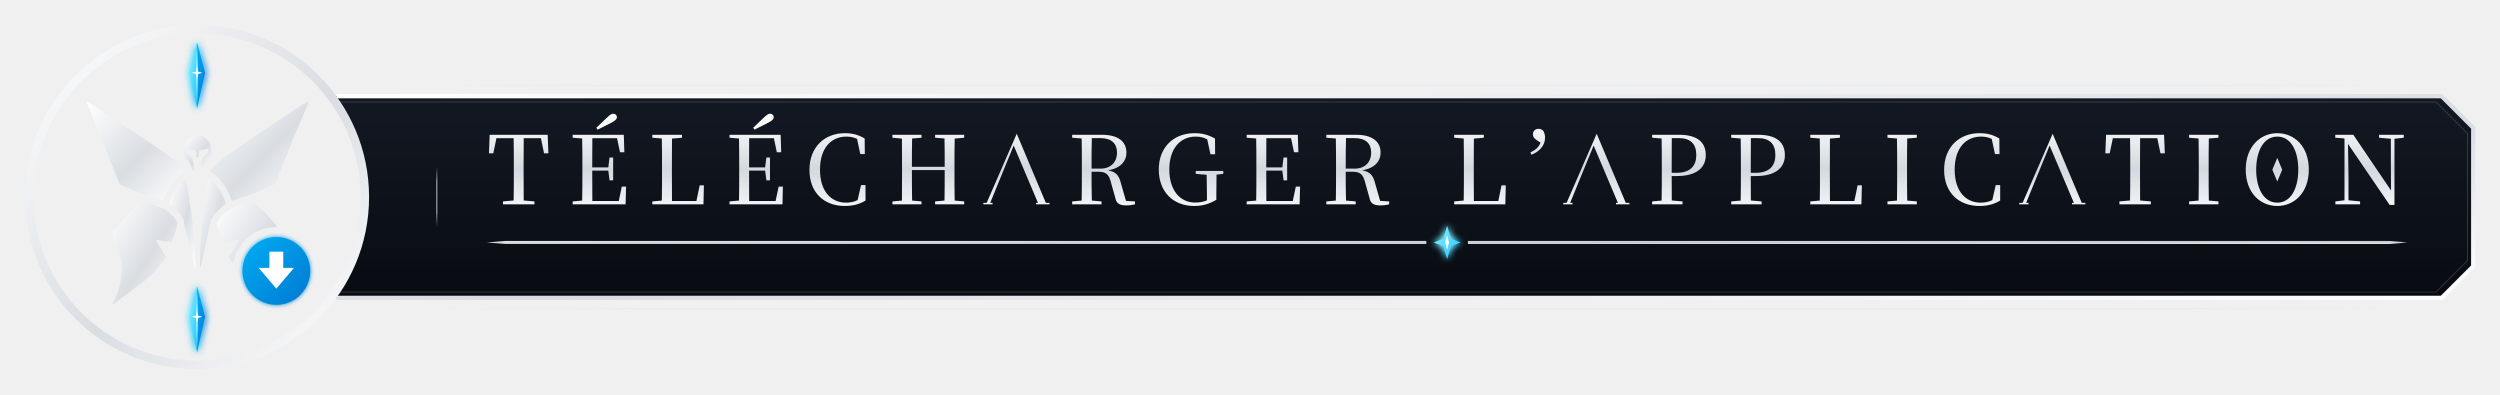
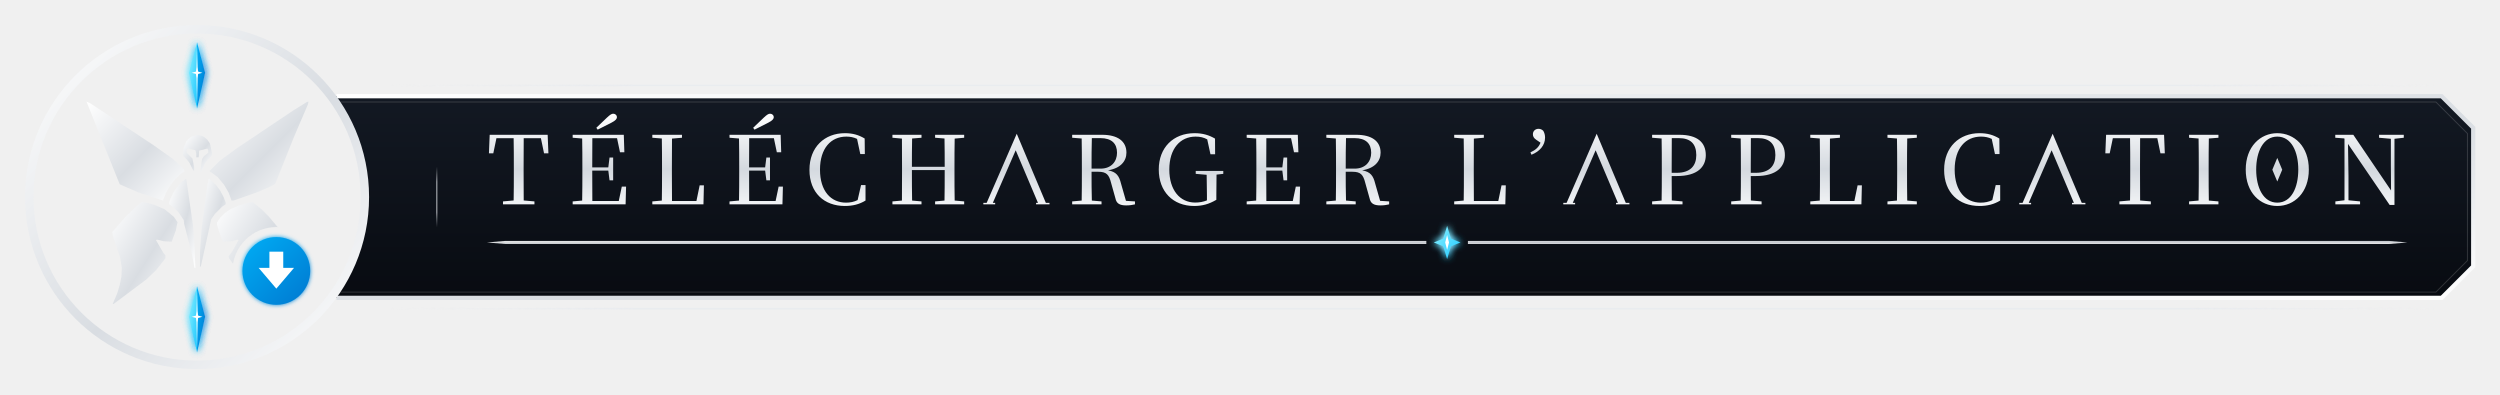
<svg xmlns="http://www.w3.org/2000/svg" viewBox="0 0 6496 1024" role="img" aria-labelledby="fa-actions-bouton-telecharger-t">
  <defs>
    <linearGradient id="fa-actions-bouton-telecharger-silver" x1="0" y1="0" x2="1" y2="1">
      <stop offset="0" stop-color="#ffffff" />
      <stop offset="0.55" stop-color="#d9dde2" />
      <stop offset="1" stop-color="#ffffff" />
    </linearGradient>
    <linearGradient id="fa-actions-bouton-telecharger-silverText" x1="0" y1="0" x2="0" y2="1">
      <stop offset="0" stop-color="#ffffff" />
      <stop offset="0.6" stop-color="#d4d9df" />
      <stop offset="1" stop-color="#f2f4f6" />
    </linearGradient>
    <linearGradient id="fa-actions-bouton-telecharger-cyanL" x1="0" y1="0" x2="1" y2="1">
      <stop offset="0" stop-color="#8ff3ff" />
      <stop offset="1" stop-color="#1cc6ff" />
    </linearGradient>
    <linearGradient id="fa-actions-bouton-telecharger-cyanR" x1="0" y1="0" x2="1" y2="1">
      <stop offset="0" stop-color="#00aef5" />
      <stop offset="1" stop-color="#0078d0" />
    </linearGradient>
    <linearGradient id="fa-actions-bouton-telecharger-plateFill" x1="0" y1="0" x2="0" y2="1">
      <stop offset="0" stop-color="#131923" />
      <stop offset="1" stop-color="#080b11" />
    </linearGradient>
    <linearGradient id="fa-actions-bouton-telecharger-fadeH" x1="0" y1="0" x2="1" y2="0">
      <stop offset="0" stop-color="#e8ebef" stop-opacity="0" />
      <stop offset="0.12" stop-color="#e8ebef" stop-opacity="0.85" />
      <stop offset="0.88" stop-color="#e8ebef" stop-opacity="0.85" />
      <stop offset="1" stop-color="#e8ebef" stop-opacity="0" />
    </linearGradient>
    <linearGradient id="fa-actions-bouton-telecharger-fadeV" x1="0" y1="0" x2="0" y2="1">
      <stop offset="0" stop-color="#e8ebef" stop-opacity="0" />
      <stop offset="0.25" stop-color="#e8ebef" stop-opacity="0.7" />
      <stop offset="0.75" stop-color="#e8ebef" stop-opacity="0.7" />
      <stop offset="1" stop-color="#e8ebef" stop-opacity="0" />
    </linearGradient>
    <filter id="fa-actions-bouton-telecharger-glow" x="-100%" y="-30%" width="300%" height="160%">
      <feGaussianBlur stdDeviation="9" result="b" />
      <feMerge>
        <feMergeNode in="b" />
        <feMergeNode in="b" />
        <feMergeNode in="SourceGraphic" />
      </feMerge>
    </filter>
    <filter id="fa-actions-bouton-telecharger-glowSoft" x="-50%" y="-50%" width="200%" height="200%">
      <feGaussianBlur stdDeviation="6" result="b" />
      <feMerge>
        <feMergeNode in="b" />
        <feMergeNode in="SourceGraphic" />
      </feMerge>
    </filter>
    <filter id="fa-actions-bouton-telecharger-glowStar" x="-100%" y="-100%" width="300%" height="300%">
      <feGaussianBlur stdDeviation="9" result="b" />
      <feMerge>
        <feMergeNode in="b" />
        <feMergeNode in="b" />
        <feMergeNode in="SourceGraphic" />
      </feMerge>
    </filter>
    <mask id="fa-actions-bouton-telecharger-mBadge" maskUnits="userSpaceOnUse" x="-700" y="-700" width="2400" height="2400">
      <rect x="-700" y="-700" width="2400" height="2400" fill="#fff" />
      <circle cx="718" cy="704" r="114" fill="#000" />
    </mask>
  </defs>
  <g shape-rendering="geometricPrecision">
    <rect x="1010" y="220" width="5314" height="4" fill="url(#fa-actions-bouton-telecharger-fadeH)" />
    <rect x="1010" y="800" width="5314" height="4" fill="url(#fa-actions-bouton-telecharger-fadeH)" />
    <path d="M 874.2 250.0 L 6344.4 250.0 L 6426.4 332.0 L 6426.4 692.0 L 6344.4 774.0 L 874.2 774.0 L 854.2 774.0 A 431.0 431.0 0 0 0 854.2 250.0 Z" fill="url(#fa-actions-bouton-telecharger-plateFill)" />
    <path d="M 884.6 265.0 L 6329.4 265.0 L 6411.4 347.0 L 6411.4 677.0 L 6329.4 759.0 L 884.6 759.0" fill="none" stroke="#ffffff" stroke-opacity="0.16" stroke-width="2.5" stroke-linejoin="miter" />
    <path d="M 874.2 250.0 L 6344.4 250.0 L 6426.4 332.0 L 6426.4 692.0 L 6344.4 774.0 L 874.2 774.0" fill="none" stroke="url(#fa-actions-bouton-telecharger-silver)" stroke-width="11" stroke-linejoin="miter" />
    <rect x="1133.5" y="433.4" width="3" height="157.2" fill="url(#fa-actions-bouton-telecharger-fadeV)" />
  </g>
  <g shape-rendering="geometricPrecision">
    <circle cx="512" cy="512" r="436" fill="none" stroke="url(#fa-actions-bouton-telecharger-silver)" stroke-width="22" />
    <g mask="url(#fa-actions-bouton-telecharger-mBadge)">
      <g transform="translate(512 500) scale(1.08) translate(-511 -549.5)">
        <path d="M 779 331 L 775 332 L 743 352 L 607 443 L 566 473 L 542 497 L 542 499 L 561 513 L 576 531 L 587 550 L 594 569 L 599 569 L 653 550 L 684 537 L 699 529 L 743 419 L 778 337 Z" fill="url(#fa-actions-bouton-telecharger-silver)" />
        <path d="M 245 331 L 325 530 L 371 550 L 429 569 L 436 551 L 443 538 L 458 518 L 472 505 L 481 499 L 479 493 L 453 469 L 408 437 L 254 335 Z" fill="url(#fa-actions-bouton-telecharger-silver)" />
        <path d="M 433 590 L 410 580 L 393 575 L 378 573 L 364 584 L 340 607 L 307 645 L 310 659 L 326 706 L 330 731 L 329 752 L 325 772 L 319 792 L 308 818 L 310 818 L 389 759 L 413 736 L 435 708 L 435 701 L 430 695 L 412 664 L 415 663 L 431 667 L 450 668 L 460 641 L 464 621 L 455 608 Z" fill="url(#fa-actions-bouton-telecharger-silver)" />
        <path d="M 591 590 L 578 599 L 567 610 L 559 622 L 559 627 L 563 641 L 573 668 L 594 667 L 608 663 L 611 664 L 596 691 L 587 703 L 588 708 L 605 731 L 631 757 L 674 790 L 709 815 L 714 817 L 714 814 L 702 788 L 694 757 L 692 736 L 696 707 L 716 646 L 684 608 L 666 590 L 645 573 L 639 573 L 614 580 Z" fill="url(#fa-actions-bouton-telecharger-silver)" />
        <path d="M 483 517 L 470 528 L 457 545 L 448 562 L 444 573 L 444 578 L 455 586 L 467 598 L 479 616 L 480 625 L 498 695 L 505 731 L 507 731 L 504 661 L 501 627 L 485 517 Z" fill="url(#fa-actions-bouton-telecharger-silver)" />
        <path d="M 541 517 L 539 517 L 536 531 L 522 636 L 518 695 L 518 728 L 520 728 L 545 614 L 554 601 L 571 584 L 580 578 L 580 574 L 575 561 L 566 544 L 556 531 Z" fill="url(#fa-actions-bouton-telecharger-silver)" />
        <path d="M 511 411 L 498 415 L 491 420 L 485 427 L 479 441 L 477 460 L 492 477 L 502 497 L 504 497 L 504 489 L 500 468 L 486 454 L 486 446 L 490 444 L 507 448 L 509 455 L 509 465 L 515 465 L 516 449 L 536 444 L 538 448 L 538 454 L 528 462 L 523 469 L 519 500 L 521 500 L 531 478 L 547 460 L 547 454 L 542 432 L 536 423 L 528 416 L 522 413 Z" fill="url(#fa-actions-bouton-telecharger-silver)" />
      </g>
    </g>
    <g filter="url(#fa-actions-bouton-telecharger-glowSoft)">
      <circle cx="718" cy="704" r="88" fill="url(#fa-actions-bouton-telecharger-cyanR)" />
    </g>
    <path d="M 700.0 654.0 L 736.0 654.0 L 736.0 696.0 L 764.0 696.0 L 718.0 750.0 L 672.0 696.0 L 700.0 696.0 Z" fill="#ffffff" />
    <g filter="url(#fa-actions-bouton-telecharger-glow)">
      <path d="M 512 110 L 512 282 L 491 189.12 Z" fill="url(#fa-actions-bouton-telecharger-cyanL)" />
      <path d="M 512 110 L 533 189.12 L 512 282 Z" fill="url(#fa-actions-bouton-telecharger-cyanR)" />
      <path d="M 512 122 L 514.2 189.12 L 512 270 L 509.8 189.12 Z" fill="#e8fdff" opacity="0.9" />
      <path d="M 512 175.12 L 515 186.12 L 526 189.12 L 515 192.12 L 512 203.12 L 509 192.12 L 498 189.12 L 509 186.12 Z" fill="#fff" />
    </g>
    <g filter="url(#fa-actions-bouton-telecharger-glow)">
      <path d="M 512 744 L 512 916 L 491 823.12 Z" fill="url(#fa-actions-bouton-telecharger-cyanL)" />
      <path d="M 512 744 L 533 823.12 L 512 916 Z" fill="url(#fa-actions-bouton-telecharger-cyanR)" />
      <path d="M 512 756 L 514.2 823.12 L 512 904 L 509.8 823.12 Z" fill="#e8fdff" opacity="0.9" />
      <path d="M 512 809.12 L 515 820.12 L 526 823.12 L 515 826.12 L 512 837.12 L 509 826.12 L 498 823.12 L 509 820.12 Z" fill="#fff" />
    </g>
  </g>
  <g>
-     <path d="M1270.432 398.407H1281.79L1289.938 359.148H1334.63C1335.123 384.086 1335.123 409.025 1335.123 434.21V447.296C1335.123 471.988 1335.123 496.679 1334.63 520.877L1306.975 523.346V531.0H1388.704V523.346L1360.802 520.877C1360.556 496.432 1360.556 471.741 1360.556 447.049V434.21C1360.556 409.025 1360.556 383.84 1360.802 359.148H1405.494L1413.642 398.407H1425.0L1423.025 350.259H1272.407Z M1549.506 331.988 1552.963 336.926C1565.062 331.0 1577.16 324.827 1589.012 318.654C1599.63 313.222 1603.086 308.778 1603.086 304.333C1603.086 299.642 1598.889 295.444 1593.457 295.444C1589.259 295.444 1585.062 298.16 1577.16 305.568C1568.765 313.716 1559.136 322.852 1549.506 331.988ZM1610.988 395.691H1622.346L1620.864 350.259H1488.025V357.914L1512.716 359.889C1513.21 384.58 1513.21 409.272 1513.21 434.21V447.296C1513.21 471.988 1513.21 496.926 1512.716 521.123L1488.025 523.346V531.0H1625.556L1626.79 484.827H1615.679L1607.778 522.358H1539.136C1538.889 497.42 1538.889 472.235 1538.889 443.346H1580.617L1583.827 468.531H1593.21V409.272H1583.827L1580.617 434.951H1538.889C1538.889 408.284 1538.889 383.346 1539.136 359.148H1603.333Z M1695.0 357.914 1719.691 359.889C1720.185 384.58 1720.185 409.272 1720.185 434.21V450.012C1720.185 472.481 1720.185 496.926 1719.691 521.123L1695.0 523.346V531.0H1827.84L1829.074 481.617H1817.963L1809.568 522.358H1746.111C1745.864 497.42 1745.864 472.728 1745.864 450.753V436.185C1745.864 409.519 1745.864 384.58 1746.111 360.136L1772.037 357.914V350.259H1695.0Z M1957.037 331.988 1960.494 336.926C1972.593 331.0 1984.691 324.827 1996.543 318.654C2007.16 313.222 2010.617 308.778 2010.617 304.333C2010.617 299.642 2006.42 295.444 2000.988 295.444C1996.79 295.444 1992.593 298.16 1984.691 305.568C1976.296 313.716 1966.667 322.852 1957.037 331.988ZM2018.519 395.691H2029.877L2028.395 350.259H1895.556V357.914L1920.247 359.889C1920.741 384.58 1920.741 409.272 1920.741 434.21V447.296C1920.741 471.988 1920.741 496.926 1920.247 521.123L1895.556 523.346V531.0H2033.086L2034.321 484.827H2023.21L2015.309 522.358H1946.667C1946.42 497.42 1946.42 472.235 1946.42 443.346H1988.148L1991.358 468.531H2000.741V409.272H1991.358L1988.148 434.951H1946.42C1946.42 408.284 1946.42 383.346 1946.667 359.148H2010.864Z M2195.123 535.198C2215.617 535.198 2232.654 531.0 2248.951 521.123V480.877H2237.346L2228.457 519.889C2219.074 524.58 2209.198 526.556 2198.333 526.556C2159.321 526.556 2130.679 496.926 2130.679 440.877C2130.679 385.074 2159.321 354.951 2199.074 354.951C2209.444 354.951 2218.086 356.679 2226.975 360.877L2235.37 400.383H2247.222L2246.728 359.889C2230.926 350.506 2215.864 346.062 2195.123 346.062C2143.025 346.062 2103.272 381.864 2103.272 441.37C2103.272 500.877 2141.543 535.198 2195.123 535.198Z M2429.753 357.914 2454.198 359.889C2454.691 384.333 2454.691 408.778 2454.691 433.469H2369.506C2369.506 408.778 2369.506 384.333 2370 359.889L2394.444 357.914V350.259H2318.889V357.914L2343.58 360.136C2343.827 384.58 2343.827 409.272 2343.827 434.21V447.296C2343.827 471.988 2343.827 496.926 2343.58 521.123L2318.889 523.346V531.0H2394.444V523.346L2370 521.123C2369.506 496.926 2369.506 471.988 2369.506 441.864H2454.691C2454.691 471.988 2454.691 497.173 2454.198 521.123L2429.753 523.346V531.0H2505.309V523.346L2480.617 521.123C2480.123 496.432 2480.123 471.988 2480.123 447.296V434.21C2480.123 409.272 2480.123 384.58 2480.617 360.136L2505.309 357.914V350.259H2429.753Z M 2641.91 347.54 L 2717.52 527.05 L 2726.98 527.05 L 2726.98 531.00 L 2692.16 531.00 L 2692.16 527.05 L 2697.07 527.05 L 2633.96 378.14 L 2572.98 527.05 L 2579.07 527.05 L 2579.07 531.00 L 2555.12 531.00 L 2555.12 527.05 L 2563.74 527.05 Z M2785.926 357.914 2810.617 359.889C2811.111 384.58 2811.111 409.272 2811.111 434.21V447.296C2811.111 471.988 2811.111 496.926 2810.617 521.123L2785.926 523.346V531.0H2862.222V523.346L2837.037 521.123C2836.296 496.926 2836.296 472.481 2836.296 446.309H2853.827C2875.309 446.309 2881.728 454.21 2886.914 474.704L2898.272 515.198C2900.988 528.531 2908.889 533.716 2926.42 533.716C2936.049 533.716 2942.716 532.481 2949.136 531.0V523.346L2925.679 521.864L2912.84 476.926C2907.901 456.679 2900.494 446.309 2879.012 442.605C2911.852 437.173 2926.914 418.654 2926.914 396.679C2926.914 367.049 2904.198 350.259 2863.951 350.259H2785.926ZM2837.037 358.901H2859.259C2888.395 358.901 2902.469 372.975 2902.469 396.926C2902.469 419.889 2887.407 438.16 2859.753 438.16H2836.296C2836.296 408.284 2836.296 383.346 2837.037 358.901Z M3106.975 451.741 3135.37 454.21C3135.864 471.494 3136.111 488.531 3136.111 506.062V520.63C3126.235 524.58 3116.605 526.309 3105.494 526.309C3065.741 526.309 3038.333 493.716 3038.333 440.63C3038.333 385.815 3066.975 354.951 3106.728 354.951C3118.58 354.951 3127.716 357.173 3136.852 362.111L3145.247 400.877H3157.346L3157.099 360.136C3141.79 351.247 3125.741 346.062 3103.765 346.062C3048.704 346.062 3010.926 383.593 3010.926 440.383C3010.926 497.667 3047.716 535.198 3102.778 535.198C3124.753 535.198 3141.543 530.259 3160.556 519.148V506.556C3160.556 486.802 3160.802 469.765 3161.049 453.716L3178.58 451.741V444.086H3106.975Z M3362.346 395.691H3373.704L3372.222 350.259H3239.383V357.914L3264.074 359.889C3264.568 384.58 3264.568 409.272 3264.568 434.21V447.296C3264.568 471.988 3264.568 496.926 3264.074 521.123L3239.383 523.346V531.0H3376.914L3378.148 484.827H3367.037L3359.136 522.358H3290.494C3290.247 497.42 3290.247 472.235 3290.247 443.346H3331.975L3335.185 468.531H3344.568V409.272H3335.185L3331.975 434.951H3290.247C3290.247 408.284 3290.247 383.346 3290.494 359.148H3354.691Z M3446.358 357.914 3471.049 359.889C3471.543 384.58 3471.543 409.272 3471.543 434.21V447.296C3471.543 471.988 3471.543 496.926 3471.049 521.123L3446.358 523.346V531.0H3522.654V523.346L3497.469 521.123C3496.728 496.926 3496.728 472.481 3496.728 446.309H3514.259C3535.741 446.309 3542.16 454.21 3547.346 474.704L3558.704 515.198C3561.42 528.531 3569.321 533.716 3586.852 533.716C3596.481 533.716 3603.148 532.481 3609.568 531.0V523.346L3586.111 521.864L3573.272 476.926C3568.333 456.679 3560.926 446.309 3539.444 442.605C3572.284 437.173 3587.346 418.654 3587.346 396.679C3587.346 367.049 3564.63 350.259 3524.383 350.259H3446.358ZM3497.469 358.901H3519.691C3548.827 358.901 3562.901 372.975 3562.901 396.926C3562.901 419.889 3547.84 438.16 3520.185 438.16H3496.728C3496.728 408.284 3496.728 383.346 3497.469 358.901Z  M3778.58 357.914 3803.272 359.889C3803.765 384.58 3803.765 409.272 3803.765 434.21V450.012C3803.765 472.481 3803.765 496.926 3803.272 521.123L3778.58 523.346V531.0H3911.42L3912.654 481.617H3901.543L3893.148 522.358H3829.691C3829.444 497.42 3829.444 472.728 3829.444 450.753V436.185C3829.444 409.519 3829.444 384.58 3829.691 360.136L3855.617 357.914V350.259H3778.58Z M3997.654 334.704C3989.259 334.704 3983.086 340.63 3983.086 348.778C3983.086 354.457 3985.309 358.901 3991.975 363.346L4002.84 370.753C3998.642 382.111 3990.247 389.765 3976.667 395.938L3979.383 402.111C4000.864 393.469 4014.691 377.667 4014.691 357.42C4014.691 351.494 4013.21 345.074 4010 339.889C4006.79 336.679 4002.593 334.704 3997.654 334.704Z M 4148.83 347.54 L 4224.43 527.05 L 4233.89 527.05 L 4233.89 531.00 L 4199.07 531.00 L 4199.07 527.05 L 4203.99 527.05 L 4140.88 378.14 L 4079.89 527.05 L 4085.99 527.05 L 4085.99 531.00 L 4062.04 531.00 L 4062.04 527.05 L 4070.65 527.05 Z M4292.84 357.914 4317.531 359.889C4318.025 384.58 4318.025 409.272 4318.025 434.21V447.296C4318.025 471.988 4318.025 496.926 4317.531 521.123L4292.84 523.346V531.0H4371.852V523.346L4343.951 520.877L4343.704 457.42H4357.531C4410.617 457.42 4432.346 433.716 4432.346 403.099C4432.346 370.259 4410.864 350.259 4363.704 350.259H4292.84ZM4343.704 449.025V434.21C4343.704 409.025 4343.704 383.84 4343.951 358.901H4362.222C4393.086 358.901 4407.654 374.21 4407.654 403.099C4407.654 430.259 4392.593 449.025 4356.79 449.025Z M4498.333 357.914 4523.025 359.889C4523.519 384.58 4523.519 409.272 4523.519 434.21V447.296C4523.519 471.988 4523.519 496.926 4523.025 521.123L4498.333 523.346V531.0H4577.346V523.346L4549.444 520.877L4549.198 457.42H4563.025C4616.111 457.42 4637.84 433.716 4637.84 403.099C4637.84 370.259 4616.358 350.259 4569.198 350.259H4498.333ZM4549.198 449.025V434.21C4549.198 409.025 4549.198 383.84 4549.444 358.901H4567.716C4598.58 358.901 4613.148 374.21 4613.148 403.099C4613.148 430.259 4598.086 449.025 4562.284 449.025Z M4703.827 357.914 4728.519 359.889C4729.012 384.58 4729.012 409.272 4729.012 434.21V450.012C4729.012 472.481 4729.012 496.926 4728.519 521.123L4703.827 523.346V531.0H4836.667L4837.901 481.617H4826.79L4818.395 522.358H4754.938C4754.691 497.42 4754.691 472.728 4754.691 450.753V436.185C4754.691 409.519 4754.691 384.58 4754.938 360.136L4780.864 357.914V350.259H4703.827Z M4904.383 357.914 4929.074 359.889C4929.568 384.58 4929.568 409.272 4929.568 434.21V447.296C4929.568 471.988 4929.568 496.926 4929.074 521.123L4904.383 523.346V531.0H4980.679V523.346L4955.741 521.123C4955.247 496.432 4955.247 471.988 4955.247 447.049V434.21C4955.247 409.272 4955.247 384.58 4955.741 359.889L4980.679 357.914V350.259H4904.383Z M5143.457 535.198C5163.951 535.198 5180.988 531.0 5197.284 521.123V480.877H5185.679L5176.79 519.889C5167.407 524.58 5157.531 526.556 5146.667 526.556C5107.654 526.556 5079.012 496.926 5079.012 440.877C5079.012 385.074 5107.654 354.951 5147.407 354.951C5157.778 354.951 5166.42 356.679 5175.309 360.877L5183.704 400.383H5195.556L5195.062 359.889C5179.259 350.506 5164.198 346.062 5143.457 346.062C5091.358 346.062 5051.605 381.864 5051.605 441.37C5051.605 500.877 5089.877 535.198 5143.457 535.198Z M 5333.64 347.54 L 5409.25 527.05 L 5418.70 527.05 L 5418.70 531.00 L 5383.89 531.00 L 5383.89 527.05 L 5388.80 527.05 L 5325.69 378.14 L 5264.70 527.05 L 5270.80 527.05 L 5270.80 531.00 L 5246.85 531.00 L 5246.85 527.05 L 5255.47 527.05 Z M5470.494 398.407H5481.852L5490 359.148H5534.691C5535.185 384.086 5535.185 409.025 5535.185 434.21V447.296C5535.185 471.988 5535.185 496.679 5534.691 520.877L5507.037 523.346V531.0H5588.765V523.346L5560.864 520.877C5560.617 496.432 5560.617 471.741 5560.617 447.049V434.21C5560.617 409.025 5560.617 383.84 5560.864 359.148H5605.556L5613.704 398.407H5625.062L5623.086 350.259H5472.469Z M5688.086 357.914 5712.778 359.889C5713.272 384.58 5713.272 409.272 5713.272 434.21V447.296C5713.272 471.988 5713.272 496.926 5712.778 521.123L5688.086 523.346V531.0H5764.383V523.346L5739.444 521.123C5738.951 496.432 5738.951 471.988 5738.951 447.049V434.21C5738.951 409.272 5738.951 384.58 5739.444 359.889L5764.383 357.914V350.259H5688.086Z M5917.284 535.198C5961.728 535.198 5999.259 500.383 5999.259 440.63C5999.259 380.383 5961.728 346.062 5917.284 346.062C5873.086 346.062 5835.309 381.123 5835.309 440.63C5835.309 501.123 5873.086 535.198 5917.284 535.198ZM5917.284 526.556C5881.235 526.556 5862.469 488.037 5862.469 440.63C5862.469 393.469 5881.235 354.951 5917.284 354.951C5953.58 354.951 5971.852 393.469 5971.852 440.63C5971.852 488.037 5953.58 526.556 5917.284 526.556Z M 5917.28 410.40 L 5930.14 441.00 L 5917.28 471.60 L 5904.43 441.00 Z M6209.198 532.481H6221.79V360.63L6245.988 357.914V350.259H6181.79V357.914L6212.407 360.63V429.519L6212.901 494.951L6114.877 350.259H6067.963V357.914L6091.173 359.642L6091.914 360.63V520.383L6068.21 523.346V531.0H6132.407V523.346L6102.284 520.383V456.432L6101.049 373.963Z" fill="url(#fa-actions-bouton-telecharger-silverText)" />
+     <path d="M1270.432 398.407H1281.79L1289.938 359.148H1334.63C1335.123 384.086 1335.123 409.025 1335.123 434.21V447.296C1335.123 471.988 1335.123 496.679 1334.63 520.877L1306.975 523.346V531.0H1388.704V523.346L1360.802 520.877C1360.556 496.432 1360.556 471.741 1360.556 447.049V434.21C1360.556 409.025 1360.556 383.84 1360.802 359.148H1405.494L1413.642 398.407H1425.0L1423.025 350.259H1272.407Z M1549.506 331.988 1552.963 336.926C1565.062 331.0 1577.16 324.827 1589.012 318.654C1599.63 313.222 1603.086 308.778 1603.086 304.333C1603.086 299.642 1598.889 295.444 1593.457 295.444C1589.259 295.444 1585.062 298.16 1577.16 305.568C1568.765 313.716 1559.136 322.852 1549.506 331.988ZM1610.988 395.691H1622.346L1620.864 350.259H1488.025V357.914L1512.716 359.889C1513.21 384.58 1513.21 409.272 1513.21 434.21V447.296C1513.21 471.988 1513.21 496.926 1512.716 521.123L1488.025 523.346V531.0H1625.556L1626.79 484.827H1615.679L1607.778 522.358H1539.136C1538.889 497.42 1538.889 472.235 1538.889 443.346H1580.617L1583.827 468.531H1593.21V409.272H1583.827L1580.617 434.951H1538.889C1538.889 408.284 1538.889 383.346 1539.136 359.148H1603.333Z M1695.0 357.914 1719.691 359.889C1720.185 384.58 1720.185 409.272 1720.185 434.21V450.012C1720.185 472.481 1720.185 496.926 1719.691 521.123L1695.0 523.346V531.0H1827.84L1829.074 481.617H1817.963L1809.568 522.358H1746.111C1745.864 497.42 1745.864 472.728 1745.864 450.753V436.185C1745.864 409.519 1745.864 384.58 1746.111 360.136L1772.037 357.914V350.259H1695.0Z M1957.037 331.988 1960.494 336.926C1972.593 331.0 1984.691 324.827 1996.543 318.654C2007.16 313.222 2010.617 308.778 2010.617 304.333C2010.617 299.642 2006.42 295.444 2000.988 295.444C1996.79 295.444 1992.593 298.16 1984.691 305.568C1976.296 313.716 1966.667 322.852 1957.037 331.988ZM2018.519 395.691H2029.877L2028.395 350.259H1895.556V357.914L1920.247 359.889C1920.741 384.58 1920.741 409.272 1920.741 434.21V447.296C1920.741 471.988 1920.741 496.926 1920.247 521.123L1895.556 523.346V531.0H2033.086L2034.321 484.827H2023.21L2015.309 522.358H1946.667C1946.42 497.42 1946.42 472.235 1946.42 443.346H1988.148L1991.358 468.531H2000.741V409.272H1991.358L1988.148 434.951H1946.42C1946.42 408.284 1946.42 383.346 1946.667 359.148H2010.864Z M2195.123 535.198C2215.617 535.198 2232.654 531.0 2248.951 521.123V480.877H2237.346L2228.457 519.889C2219.074 524.58 2209.198 526.556 2198.333 526.556C2159.321 526.556 2130.679 496.926 2130.679 440.877C2130.679 385.074 2159.321 354.951 2199.074 354.951C2209.444 354.951 2218.086 356.679 2226.975 360.877L2235.37 400.383H2247.222L2246.728 359.889C2230.926 350.506 2215.864 346.062 2195.123 346.062C2143.025 346.062 2103.272 381.864 2103.272 441.37C2103.272 500.877 2141.543 535.198 2195.123 535.198Z M2429.753 357.914 2454.198 359.889C2454.691 384.333 2454.691 408.778 2454.691 433.469H2369.506C2369.506 408.778 2369.506 384.333 2370 359.889L2394.444 357.914V350.259H2318.889V357.914L2343.58 360.136C2343.827 384.58 2343.827 409.272 2343.827 434.21V447.296C2343.827 471.988 2343.827 496.926 2343.58 521.123L2318.889 523.346V531.0H2394.444V523.346L2370 521.123C2369.506 496.926 2369.506 471.988 2369.506 441.864H2454.691C2454.691 471.988 2454.691 497.173 2454.198 521.123L2429.753 523.346V531.0H2505.309V523.346L2480.617 521.123C2480.123 496.432 2480.123 471.988 2480.123 447.296V434.21C2480.123 409.272 2480.123 384.58 2480.617 360.136L2505.309 357.914V350.259H2429.753Z M 2641.91 347.54 L 2717.50 527.05 L 2726.96 527.05 L 2726.96 531.00 L 2692.15 531.00 L 2692.15 527.05 L 2697.06 527.05 L 2639.20 390.50 L 2579.75 527.05 L 2585.84 527.05 L 2585.84 531.00 L 2555.13 531.00 L 2555.13 527.05 L 2563.75 527.05 Z M2785.926 357.914 2810.617 359.889C2811.111 384.58 2811.111 409.272 2811.111 434.21V447.296C2811.111 471.988 2811.111 496.926 2810.617 521.123L2785.926 523.346V531.0H2862.222V523.346L2837.037 521.123C2836.296 496.926 2836.296 472.481 2836.296 446.309H2853.827C2875.309 446.309 2881.728 454.21 2886.914 474.704L2898.272 515.198C2900.988 528.531 2908.889 533.716 2926.42 533.716C2936.049 533.716 2942.716 532.481 2949.136 531.0V523.346L2925.679 521.864L2912.84 476.926C2907.901 456.679 2900.494 446.309 2879.012 442.605C2911.852 437.173 2926.914 418.654 2926.914 396.679C2926.914 367.049 2904.198 350.259 2863.951 350.259H2785.926ZM2837.037 358.901H2859.259C2888.395 358.901 2902.469 372.975 2902.469 396.926C2902.469 419.889 2887.407 438.16 2859.753 438.16H2836.296C2836.296 408.284 2836.296 383.346 2837.037 358.901Z M3106.975 451.741 3135.37 454.21C3135.864 471.494 3136.111 488.531 3136.111 506.062V520.63C3126.235 524.58 3116.605 526.309 3105.494 526.309C3065.741 526.309 3038.333 493.716 3038.333 440.63C3038.333 385.815 3066.975 354.951 3106.728 354.951C3118.58 354.951 3127.716 357.173 3136.852 362.111L3145.247 400.877H3157.346L3157.099 360.136C3141.79 351.247 3125.741 346.062 3103.765 346.062C3048.704 346.062 3010.926 383.593 3010.926 440.383C3010.926 497.667 3047.716 535.198 3102.778 535.198C3124.753 535.198 3141.543 530.259 3160.556 519.148V506.556C3160.556 486.802 3160.802 469.765 3161.049 453.716L3178.58 451.741V444.086H3106.975Z M3362.346 395.691H3373.704L3372.222 350.259H3239.383V357.914L3264.074 359.889C3264.568 384.58 3264.568 409.272 3264.568 434.21V447.296C3264.568 471.988 3264.568 496.926 3264.074 521.123L3239.383 523.346V531.0H3376.914L3378.148 484.827H3367.037L3359.136 522.358H3290.494C3290.247 497.42 3290.247 472.235 3290.247 443.346H3331.975L3335.185 468.531H3344.568V409.272H3335.185L3331.975 434.951H3290.247C3290.247 408.284 3290.247 383.346 3290.494 359.148H3354.691Z M3446.358 357.914 3471.049 359.889C3471.543 384.58 3471.543 409.272 3471.543 434.21V447.296C3471.543 471.988 3471.543 496.926 3471.049 521.123L3446.358 523.346V531.0H3522.654V523.346L3497.469 521.123C3496.728 496.926 3496.728 472.481 3496.728 446.309H3514.259C3535.741 446.309 3542.16 454.21 3547.346 474.704L3558.704 515.198C3561.42 528.531 3569.321 533.716 3586.852 533.716C3596.481 533.716 3603.148 532.481 3609.568 531.0V523.346L3586.111 521.864L3573.272 476.926C3568.333 456.679 3560.926 446.309 3539.444 442.605C3572.284 437.173 3587.346 418.654 3587.346 396.679C3587.346 367.049 3564.63 350.259 3524.383 350.259H3446.358ZM3497.469 358.901H3519.691C3548.827 358.901 3562.901 372.975 3562.901 396.926C3562.901 419.889 3547.84 438.16 3520.185 438.16H3496.728C3496.728 408.284 3496.728 383.346 3497.469 358.901Z  M3778.58 357.914 3803.272 359.889C3803.765 384.58 3803.765 409.272 3803.765 434.21V450.012C3803.765 472.481 3803.765 496.926 3803.272 521.123L3778.58 523.346V531.0H3911.42L3912.654 481.617H3901.543L3893.148 522.358H3829.691C3829.444 497.42 3829.444 472.728 3829.444 450.753V436.185C3829.444 409.519 3829.444 384.58 3829.691 360.136L3855.617 357.914V350.259H3778.58Z M3997.654 334.704C3989.259 334.704 3983.086 340.63 3983.086 348.778C3983.086 354.457 3985.309 358.901 3991.975 363.346L4002.84 370.753C3998.642 382.111 3990.247 389.765 3976.667 395.938L3979.383 402.111C4000.864 393.469 4014.691 377.667 4014.691 357.42C4014.691 351.494 4013.21 345.074 4010 339.889C4006.79 336.679 4002.593 334.704 3997.654 334.704Z M 4148.83 347.54 L 4224.42 527.05 L 4233.88 527.05 L 4233.88 531.00 L 4199.07 531.00 L 4199.07 527.05 L 4203.98 527.05 L 4146.12 390.50 L 4086.67 527.05 L 4092.76 527.05 L 4092.76 531.00 L 4062.05 531.00 L 4062.05 527.05 L 4070.67 527.05 Z M4292.84 357.914 4317.531 359.889C4318.025 384.58 4318.025 409.272 4318.025 434.21V447.296C4318.025 471.988 4318.025 496.926 4317.531 521.123L4292.84 523.346V531.0H4371.852V523.346L4343.951 520.877L4343.704 457.42H4357.531C4410.617 457.42 4432.346 433.716 4432.346 403.099C4432.346 370.259 4410.864 350.259 4363.704 350.259H4292.84ZM4343.704 449.025V434.21C4343.704 409.025 4343.704 383.84 4343.951 358.901H4362.222C4393.086 358.901 4407.654 374.21 4407.654 403.099C4407.654 430.259 4392.593 449.025 4356.79 449.025Z M4498.333 357.914 4523.025 359.889C4523.519 384.58 4523.519 409.272 4523.519 434.21V447.296C4523.519 471.988 4523.519 496.926 4523.025 521.123L4498.333 523.346V531.0H4577.346V523.346L4549.444 520.877L4549.198 457.42H4563.025C4616.111 457.42 4637.84 433.716 4637.84 403.099C4637.84 370.259 4616.358 350.259 4569.198 350.259H4498.333ZM4549.198 449.025V434.21C4549.198 409.025 4549.198 383.84 4549.444 358.901H4567.716C4598.58 358.901 4613.148 374.21 4613.148 403.099C4613.148 430.259 4598.086 449.025 4562.284 449.025Z M4703.827 357.914 4728.519 359.889C4729.012 384.58 4729.012 409.272 4729.012 434.21V450.012C4729.012 472.481 4729.012 496.926 4728.519 521.123L4703.827 523.346V531.0H4836.667L4837.901 481.617H4826.79L4818.395 522.358H4754.938C4754.691 497.42 4754.691 472.728 4754.691 450.753V436.185C4754.691 409.519 4754.691 384.58 4754.938 360.136L4780.864 357.914V350.259H4703.827Z M4904.383 357.914 4929.074 359.889C4929.568 384.58 4929.568 409.272 4929.568 434.21V447.296C4929.568 471.988 4929.568 496.926 4929.074 521.123L4904.383 523.346V531.0H4980.679V523.346L4955.741 521.123C4955.247 496.432 4955.247 471.988 4955.247 447.049V434.21C4955.247 409.272 4955.247 384.58 4955.741 359.889L4980.679 357.914V350.259H4904.383Z M5143.457 535.198C5163.951 535.198 5180.988 531.0 5197.284 521.123V480.877H5185.679L5176.79 519.889C5167.407 524.58 5157.531 526.556 5146.667 526.556C5107.654 526.556 5079.012 496.926 5079.012 440.877C5079.012 385.074 5107.654 354.951 5147.407 354.951C5157.778 354.951 5166.42 356.679 5175.309 360.877L5183.704 400.383H5195.556L5195.062 359.889C5179.259 350.506 5164.198 346.062 5143.457 346.062C5091.358 346.062 5051.605 381.864 5051.605 441.37C5051.605 500.877 5089.877 535.198 5143.457 535.198Z M 5333.64 347.54 L 5409.23 527.05 L 5418.69 527.05 L 5418.69 531.00 L 5383.88 531.00 L 5383.88 527.05 L 5388.79 527.05 L 5330.93 390.50 L 5271.48 527.05 L 5277.57 527.05 L 5277.57 531.00 L 5246.86 531.00 L 5246.86 527.05 L 5255.48 527.05 Z M5470.494 398.407H5481.852L5490 359.148H5534.691C5535.185 384.086 5535.185 409.025 5535.185 434.21V447.296C5535.185 471.988 5535.185 496.679 5534.691 520.877L5507.037 523.346V531.0H5588.765V523.346L5560.864 520.877C5560.617 496.432 5560.617 471.741 5560.617 447.049V434.21C5560.617 409.025 5560.617 383.84 5560.864 359.148H5605.556L5613.704 398.407H5625.062L5623.086 350.259H5472.469Z M5688.086 357.914 5712.778 359.889C5713.272 384.58 5713.272 409.272 5713.272 434.21V447.296C5713.272 471.988 5713.272 496.926 5712.778 521.123L5688.086 523.346V531.0H5764.383V523.346L5739.444 521.123C5738.951 496.432 5738.951 471.988 5738.951 447.049V434.21C5738.951 409.272 5738.951 384.58 5739.444 359.889L5764.383 357.914V350.259H5688.086Z M5917.284 535.198C5961.728 535.198 5999.259 500.383 5999.259 440.63C5999.259 380.383 5961.728 346.062 5917.284 346.062C5873.086 346.062 5835.309 381.123 5835.309 440.63C5835.309 501.123 5873.086 535.198 5917.284 535.198ZM5917.284 526.556C5881.235 526.556 5862.469 488.037 5862.469 440.63C5862.469 393.469 5881.235 354.951 5917.284 354.951C5953.58 354.951 5971.852 393.469 5971.852 440.63C5971.852 488.037 5953.58 526.556 5917.284 526.556Z M 5917.28 410.40 L 5930.14 441.00 L 5917.28 471.60 L 5904.43 441.00 Z M6209.198 532.481H6221.79V360.63L6245.988 357.914V350.259H6181.79V357.914L6212.407 360.63V429.519L6212.901 494.951L6114.877 350.259H6067.963V357.914L6091.173 359.642L6091.914 360.63V520.383L6068.21 523.346V531.0H6132.407V523.346L6102.284 520.383V456.432L6101.049 373.963Z" fill="url(#fa-actions-bouton-telecharger-silverText)" />
    <path d="M 1265.0 630.0 L 1312.5 626.04 L 3706.2 626.04 L 3706.2 633.96 L 1312.5 633.96 Z M 6255.4 630.0 L 6207.9 626.04 L 3814.2 626.04 L 3814.2 633.96 L 6207.9 633.96 Z" fill="url(#fa-actions-bouton-telecharger-silver)" opacity="0.9" />
    <g filter="url(#fa-actions-bouton-telecharger-glowStar)">
      <path d="M 3760.185 586.8 L 3770.085 620.1 L 3794.745 630.0 L 3770.085 639.9 L 3760.185 673.2 L 3750.285 639.9 L 3725.625 630.0 L 3750.285 620.1 Z" fill="url(#fa-actions-bouton-telecharger-cyanL)" />
      <path d="M 3760.185 610.6 L 3765.1 630.0 L 3760.185 649.4 L 3755.2 630.0 Z" fill="#ffffff" />
    </g>
  </g>
</svg>
